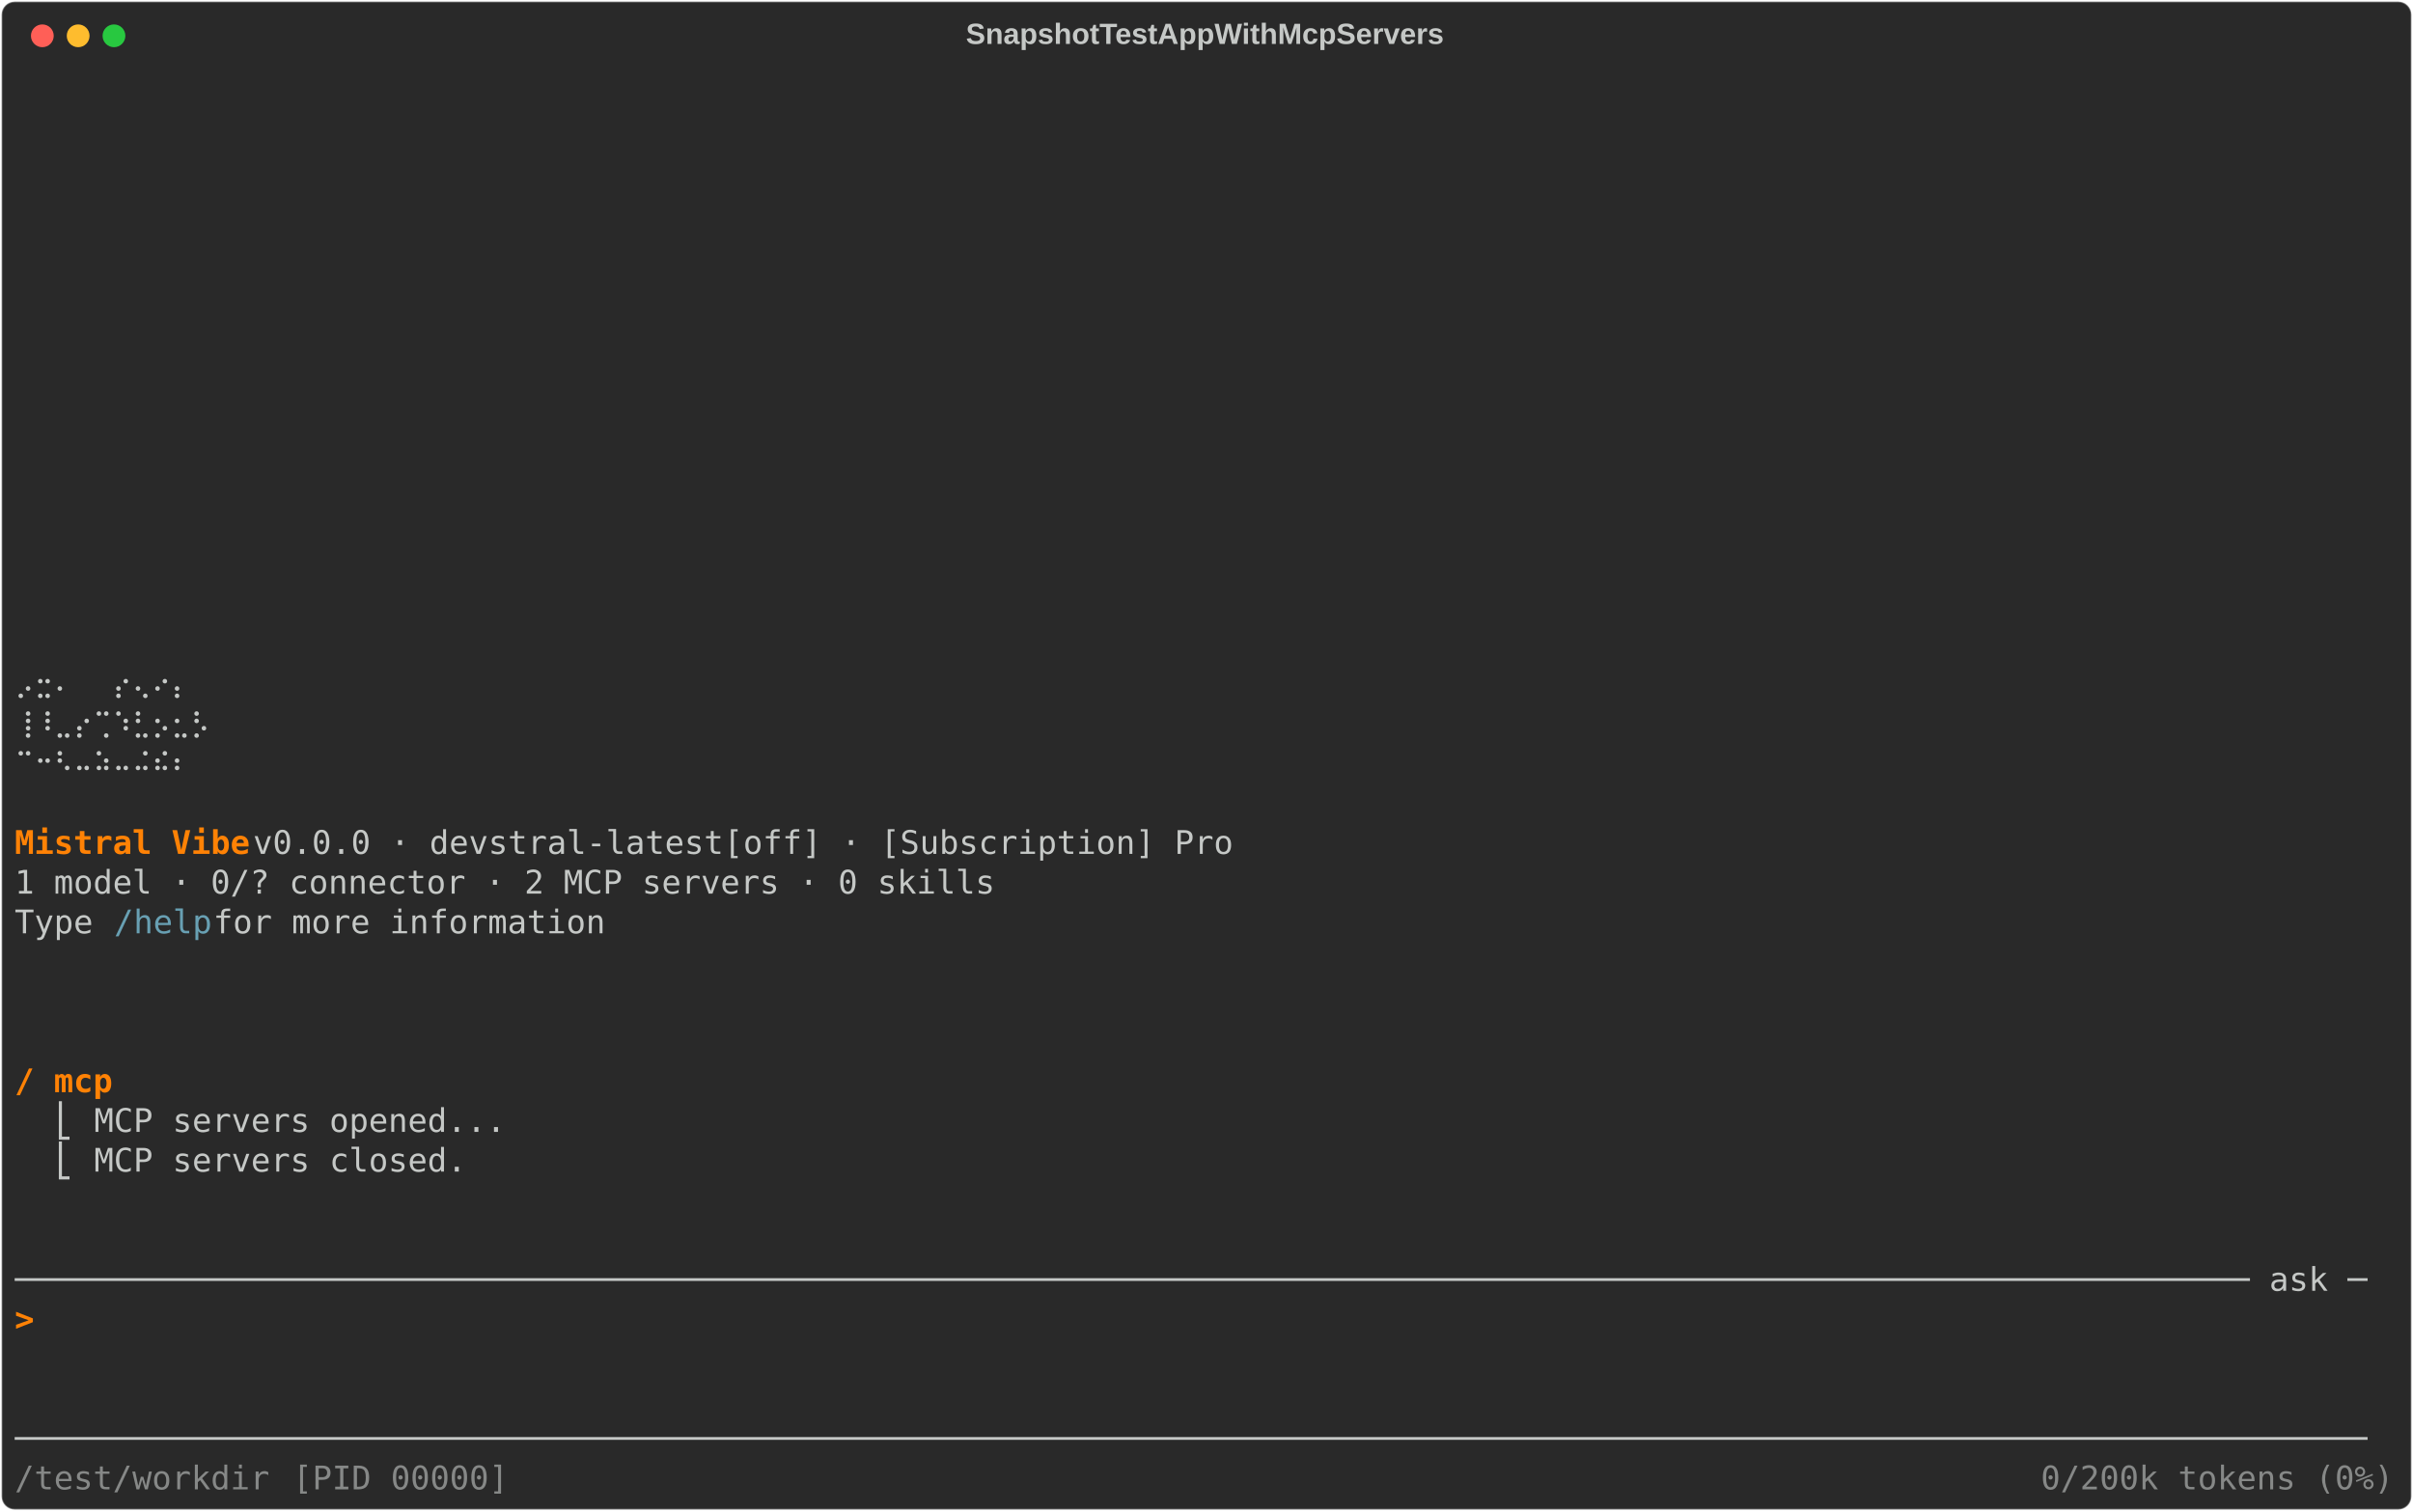
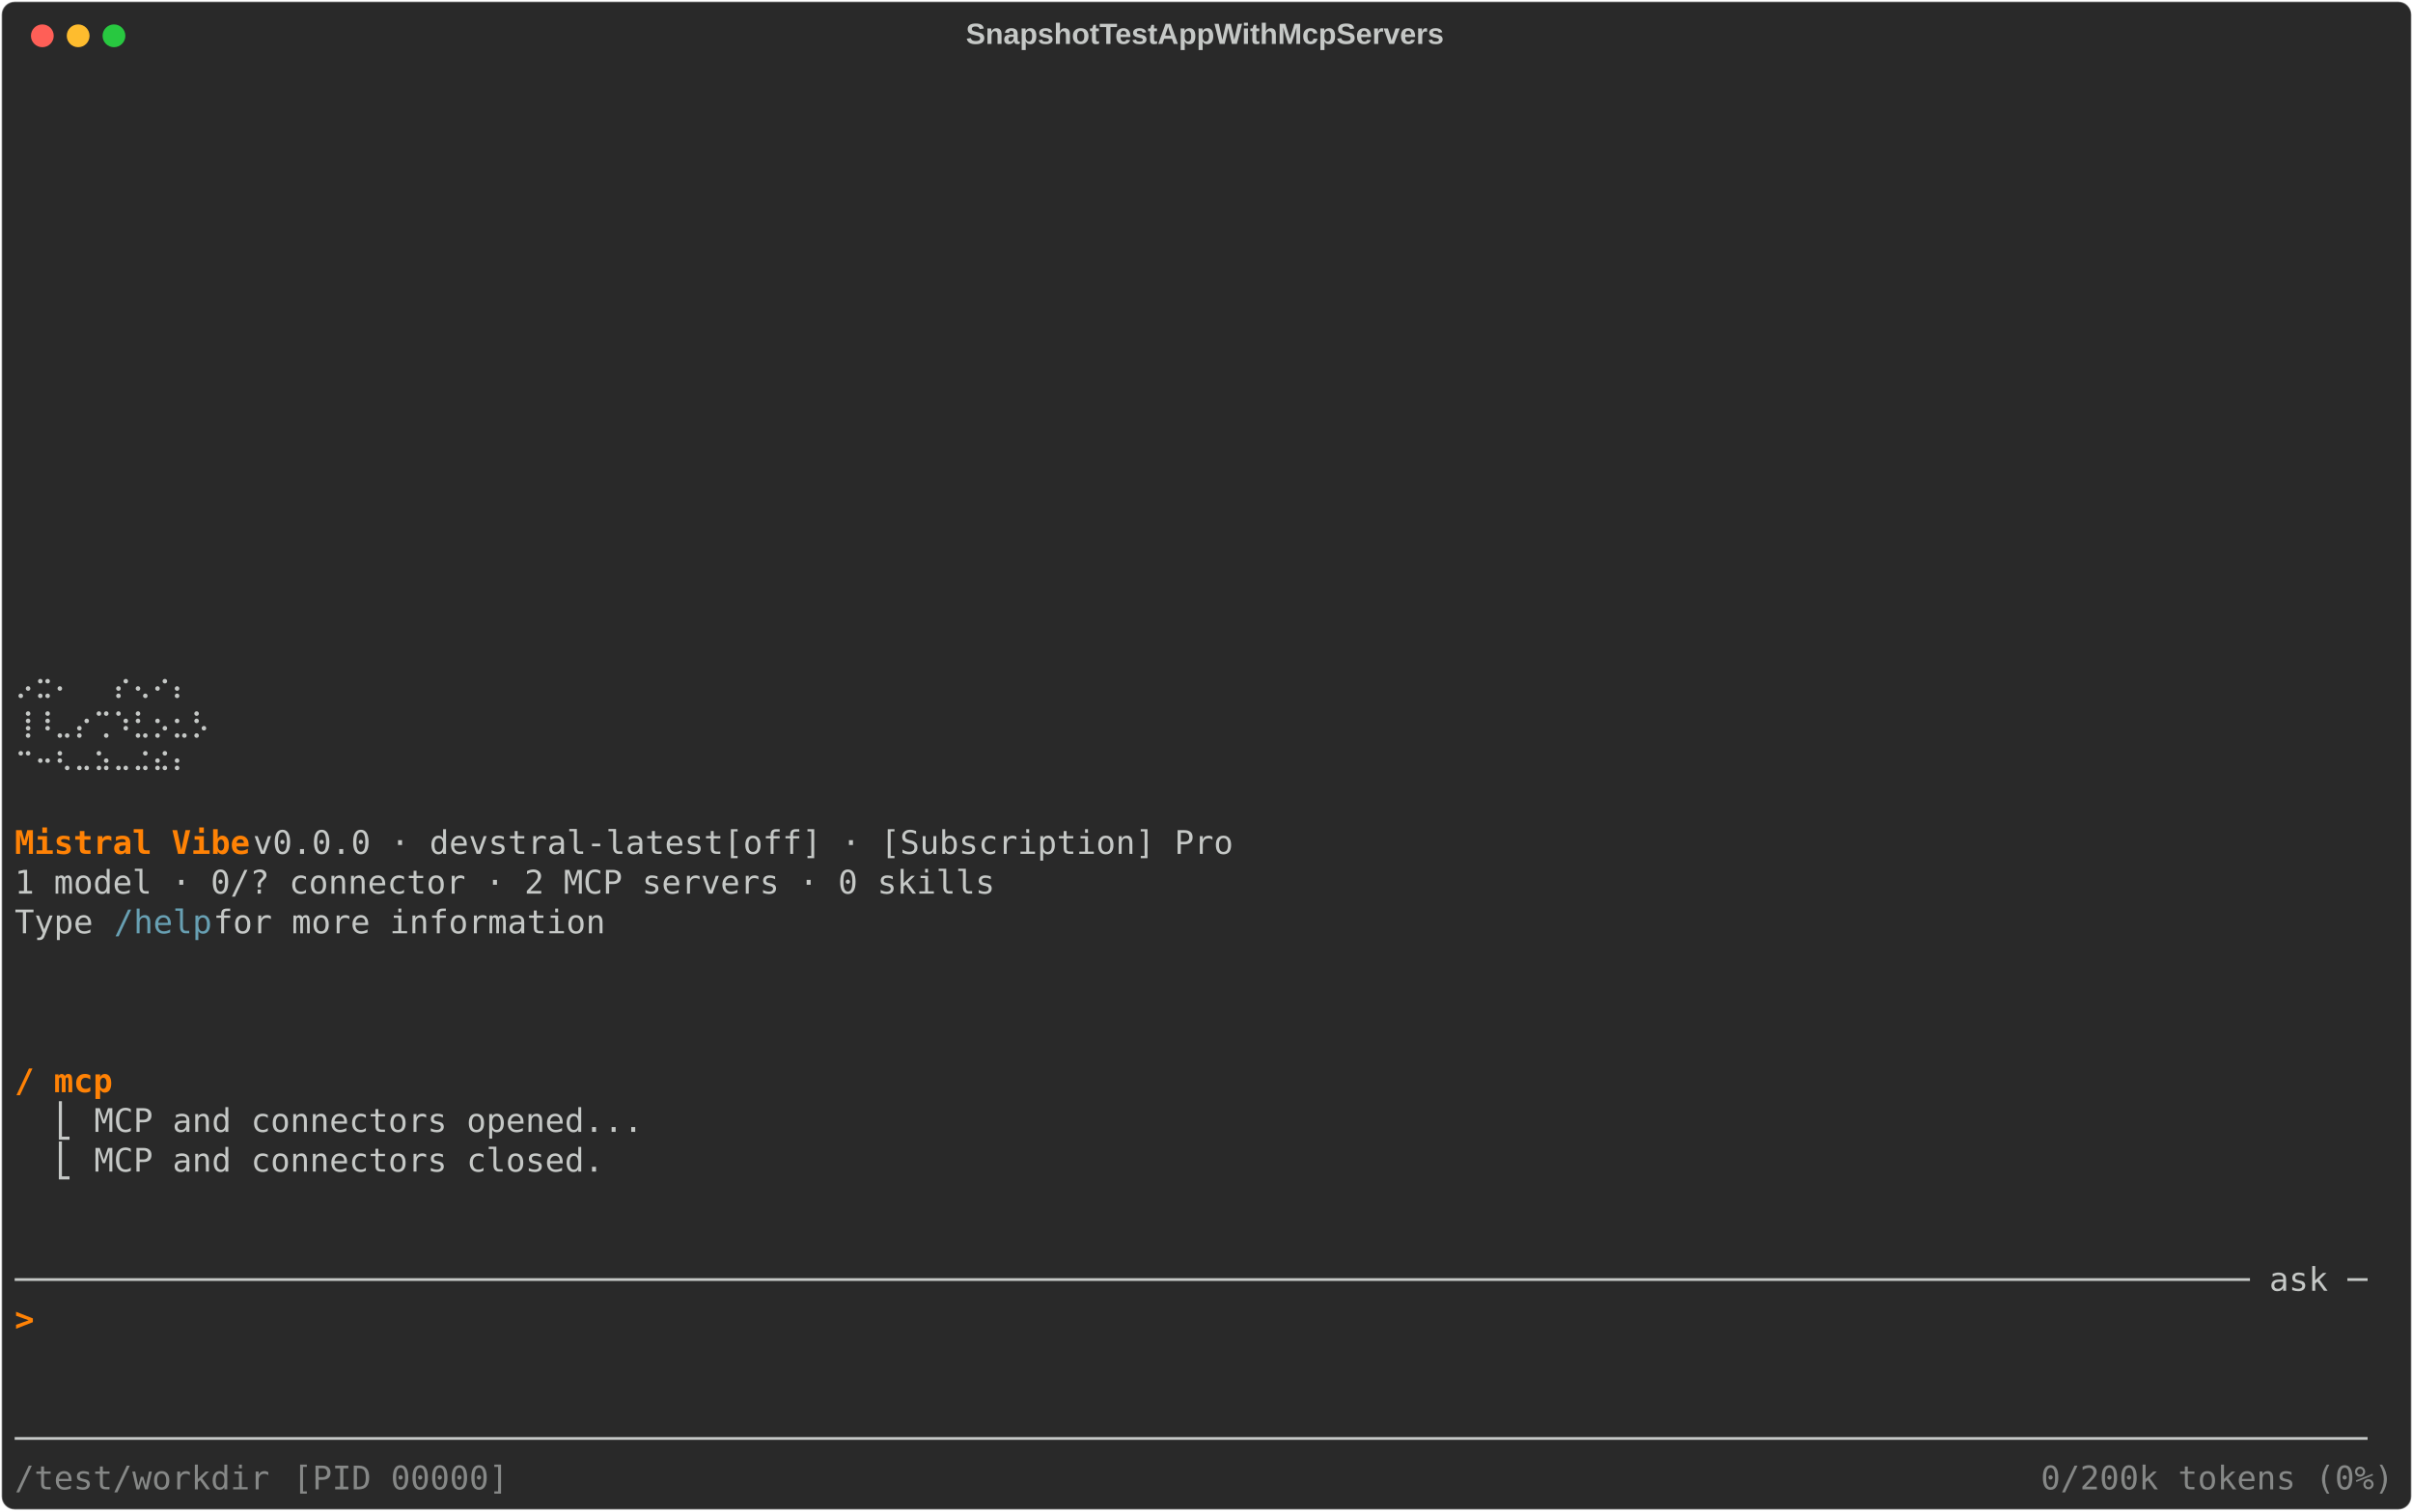
<svg xmlns="http://www.w3.org/2000/svg" class="rich-terminal" viewBox="0 0 1482 928.4">
  <style>

    @font-face {
        font-family: "Fira Code";
        src: local("FiraCode-Regular"),
                url("https://cdnjs.cloudflare.com/ajax/libs/firacode/6.2.0/woff2/FiraCode-Regular.woff2") format("woff2"),
                url("https://cdnjs.cloudflare.com/ajax/libs/firacode/6.2.0/woff/FiraCode-Regular.woff") format("woff");
        font-style: normal;
        font-weight: 400;
    }
    @font-face {
        font-family: "Fira Code";
        src: local("FiraCode-Bold"),
                url("https://cdnjs.cloudflare.com/ajax/libs/firacode/6.2.0/woff2/FiraCode-Bold.woff2") format("woff2"),
                url("https://cdnjs.cloudflare.com/ajax/libs/firacode/6.2.0/woff/FiraCode-Bold.woff") format("woff");
        font-style: bold;
        font-weight: 700;
    }

    .terminal-matrix {
        font-family: Fira Code, monospace;
        font-size: 20px;
        line-height: 24.4px;
        font-variant-east-asian: full-width;
    }

    .terminal-title {
        font-size: 18px;
        font-weight: bold;
        font-family: arial;
    }

    .terminal-r1 { fill: #c5c8c6 }
.terminal-r2 { fill: #ff8205;font-weight: bold }
.terminal-r3 { fill: #68a0b3 }
.terminal-r4 { fill: #868887 }
    </style>
  <defs>
    <clipPath id="terminal-clip-terminal">
      <rect x="0" y="0" width="1463.0" height="877.4" />
    </clipPath>
    <clipPath id="terminal-line-0">
      <rect x="0" y="1.5" width="1464" height="24.65" />
    </clipPath>
    <clipPath id="terminal-line-1">
      <rect x="0" y="25.9" width="1464" height="24.65" />
    </clipPath>
    <clipPath id="terminal-line-2">
      <rect x="0" y="50.3" width="1464" height="24.65" />
    </clipPath>
    <clipPath id="terminal-line-3">
      <rect x="0" y="74.7" width="1464" height="24.65" />
    </clipPath>
    <clipPath id="terminal-line-4">
      <rect x="0" y="99.1" width="1464" height="24.65" />
    </clipPath>
    <clipPath id="terminal-line-5">
      <rect x="0" y="123.5" width="1464" height="24.65" />
    </clipPath>
    <clipPath id="terminal-line-6">
      <rect x="0" y="147.9" width="1464" height="24.65" />
    </clipPath>
    <clipPath id="terminal-line-7">
      <rect x="0" y="172.3" width="1464" height="24.65" />
    </clipPath>
    <clipPath id="terminal-line-8">
      <rect x="0" y="196.7" width="1464" height="24.65" />
    </clipPath>
    <clipPath id="terminal-line-9">
      <rect x="0" y="221.1" width="1464" height="24.65" />
    </clipPath>
    <clipPath id="terminal-line-10">
      <rect x="0" y="245.5" width="1464" height="24.65" />
    </clipPath>
    <clipPath id="terminal-line-11">
      <rect x="0" y="269.9" width="1464" height="24.65" />
    </clipPath>
    <clipPath id="terminal-line-12">
      <rect x="0" y="294.3" width="1464" height="24.65" />
    </clipPath>
    <clipPath id="terminal-line-13">
      <rect x="0" y="318.7" width="1464" height="24.65" />
    </clipPath>
    <clipPath id="terminal-line-14">
      <rect x="0" y="343.1" width="1464" height="24.65" />
    </clipPath>
    <clipPath id="terminal-line-15">
      <rect x="0" y="367.5" width="1464" height="24.65" />
    </clipPath>
    <clipPath id="terminal-line-16">
      <rect x="0" y="391.9" width="1464" height="24.65" />
    </clipPath>
    <clipPath id="terminal-line-17">
      <rect x="0" y="416.3" width="1464" height="24.65" />
    </clipPath>
    <clipPath id="terminal-line-18">
      <rect x="0" y="440.7" width="1464" height="24.65" />
    </clipPath>
    <clipPath id="terminal-line-19">
      <rect x="0" y="465.1" width="1464" height="24.65" />
    </clipPath>
    <clipPath id="terminal-line-20">
      <rect x="0" y="489.5" width="1464" height="24.65" />
    </clipPath>
    <clipPath id="terminal-line-21">
      <rect x="0" y="513.9" width="1464" height="24.65" />
    </clipPath>
    <clipPath id="terminal-line-22">
      <rect x="0" y="538.3" width="1464" height="24.65" />
    </clipPath>
    <clipPath id="terminal-line-23">
      <rect x="0" y="562.7" width="1464" height="24.65" />
    </clipPath>
    <clipPath id="terminal-line-24">
      <rect x="0" y="587.1" width="1464" height="24.65" />
    </clipPath>
    <clipPath id="terminal-line-25">
      <rect x="0" y="611.5" width="1464" height="24.65" />
    </clipPath>
    <clipPath id="terminal-line-26">
      <rect x="0" y="635.9" width="1464" height="24.65" />
    </clipPath>
    <clipPath id="terminal-line-27">
      <rect x="0" y="660.3" width="1464" height="24.65" />
    </clipPath>
    <clipPath id="terminal-line-28">
      <rect x="0" y="684.7" width="1464" height="24.65" />
    </clipPath>
    <clipPath id="terminal-line-29">
      <rect x="0" y="709.1" width="1464" height="24.65" />
    </clipPath>
    <clipPath id="terminal-line-30">
      <rect x="0" y="733.5" width="1464" height="24.65" />
    </clipPath>
    <clipPath id="terminal-line-31">
      <rect x="0" y="757.9" width="1464" height="24.65" />
    </clipPath>
    <clipPath id="terminal-line-32">
      <rect x="0" y="782.3" width="1464" height="24.65" />
    </clipPath>
    <clipPath id="terminal-line-33">
      <rect x="0" y="806.7" width="1464" height="24.65" />
    </clipPath>
    <clipPath id="terminal-line-34">
      <rect x="0" y="831.1" width="1464" height="24.65" />
    </clipPath>
  </defs>
  <rect fill="#292929" stroke="rgba(255,255,255,0.35)" stroke-width="1" x="1" y="1" width="1480" height="926.4" rx="8" />
  <text class="terminal-title" fill="#c5c8c6" text-anchor="middle" x="740" y="27">SnapshotTestAppWithMcpServers</text>
  <g transform="translate(26,22)">
    <circle cx="0" cy="0" r="7" fill="#ff5f57" />
    <circle cx="22" cy="0" r="7" fill="#febc2e" />
    <circle cx="44" cy="0" r="7" fill="#28c840" />
  </g>
  <g transform="translate(9, 41)" clip-path="url(#terminal-clip-terminal)">
    <g class="terminal-matrix">
      <text class="terminal-r1" x="1464" y="20" textLength="12.2" clip-path="url(#terminal-line-0)">
</text>
      <text class="terminal-r1" x="1464" y="44.4" textLength="12.2" clip-path="url(#terminal-line-1)">
</text>
      <text class="terminal-r1" x="1464" y="68.8" textLength="12.2" clip-path="url(#terminal-line-2)">
</text>
      <text class="terminal-r1" x="1464" y="93.2" textLength="12.2" clip-path="url(#terminal-line-3)">
</text>
      <text class="terminal-r1" x="1464" y="117.6" textLength="12.2" clip-path="url(#terminal-line-4)">
</text>
      <text class="terminal-r1" x="1464" y="142" textLength="12.2" clip-path="url(#terminal-line-5)">
</text>
      <text class="terminal-r1" x="1464" y="166.4" textLength="12.2" clip-path="url(#terminal-line-6)">
</text>
      <text class="terminal-r1" x="1464" y="190.8" textLength="12.2" clip-path="url(#terminal-line-7)">
</text>
      <text class="terminal-r1" x="1464" y="215.2" textLength="12.2" clip-path="url(#terminal-line-8)">
</text>
      <text class="terminal-r1" x="1464" y="239.6" textLength="12.2" clip-path="url(#terminal-line-9)">
</text>
      <text class="terminal-r1" x="1464" y="264" textLength="12.2" clip-path="url(#terminal-line-10)">
</text>
      <text class="terminal-r1" x="1464" y="288.4" textLength="12.2" clip-path="url(#terminal-line-11)">
</text>
      <text class="terminal-r1" x="1464" y="312.8" textLength="12.2" clip-path="url(#terminal-line-12)">
</text>
      <text class="terminal-r1" x="1464" y="337.2" textLength="12.2" clip-path="url(#terminal-line-13)">
</text>
      <text class="terminal-r1" x="1464" y="361.6" textLength="12.2" clip-path="url(#terminal-line-14)">
</text>
      <text class="terminal-r1" x="0" y="386" textLength="134.2" clip-path="url(#terminal-line-15)">  ⡠⣒⠄  ⡔⢄⠔⡄</text>
      <text class="terminal-r1" x="1464" y="386" textLength="12.2" clip-path="url(#terminal-line-15)">
</text>
      <text class="terminal-r1" x="0" y="410.4" textLength="134.2" clip-path="url(#terminal-line-16)"> ⢸⠸⣀⡔⢉⠱⣃⡢⣂⡣</text>
      <text class="terminal-r1" x="1464" y="410.4" textLength="12.2" clip-path="url(#terminal-line-16)">
</text>
      <text class="terminal-r1" x="0" y="434.8" textLength="134.2" clip-path="url(#terminal-line-17)">  ⠉⠒⠣⠤⠵⠤⠬⠮⠆</text>
      <text class="terminal-r1" x="1464" y="434.8" textLength="12.2" clip-path="url(#terminal-line-17)">
</text>
      <text class="terminal-r1" x="1464" y="459.2" textLength="12.2" clip-path="url(#terminal-line-18)">
</text>
      <text class="terminal-r2" x="0" y="483.6" textLength="146.4" clip-path="url(#terminal-line-19)">Mistral Vibe</text>
      <text class="terminal-r1" x="146.4" y="483.6" textLength="622.2" clip-path="url(#terminal-line-19)"> v0.0.0 · devstral-latest[off] · [Subscription] Pro</text>
      <text class="terminal-r1" x="1464" y="483.6" textLength="12.2" clip-path="url(#terminal-line-19)">
</text>
      <text class="terminal-r1" x="0" y="508" textLength="610" clip-path="url(#terminal-line-20)">1 model · 0/? connector · 2 MCP servers · 0 skills</text>
      <text class="terminal-r1" x="1464" y="508" textLength="12.2" clip-path="url(#terminal-line-20)">
</text>
      <text class="terminal-r1" x="0" y="532.4" textLength="61" clip-path="url(#terminal-line-21)">Type </text>
      <text class="terminal-r3" x="61" y="532.4" textLength="61" clip-path="url(#terminal-line-21)">/help</text>
      <text class="terminal-r1" x="122" y="532.4" textLength="256.2" clip-path="url(#terminal-line-21)"> for more information</text>
      <text class="terminal-r1" x="1464" y="532.4" textLength="12.2" clip-path="url(#terminal-line-21)">
</text>
      <text class="terminal-r1" x="1464" y="556.8" textLength="12.2" clip-path="url(#terminal-line-22)">
</text>
      <text class="terminal-r1" x="1464" y="581.2" textLength="12.2" clip-path="url(#terminal-line-23)">
</text>
      <text class="terminal-r1" x="1464" y="605.6" textLength="12.2" clip-path="url(#terminal-line-24)">
</text>
      <text class="terminal-r2" x="0" y="630" textLength="61" clip-path="url(#terminal-line-25)">/ mcp</text>
      <text class="terminal-r1" x="1464" y="630" textLength="12.2" clip-path="url(#terminal-line-25)">
</text>
      <text class="terminal-r1" x="24.4" y="654.4" textLength="12.2" clip-path="url(#terminal-line-26)">⎣</text>
-       <text class="terminal-r1" x="48.8" y="654.4" textLength="256.2" clip-path="url(#terminal-line-26)">MCP servers opened...</text>
+       <text class="terminal-r1" x="48.8" y="654.4" textLength="341.6" clip-path="url(#terminal-line-26)">MCP and connectors opened...</text>
      <text class="terminal-r1" x="1464" y="654.4" textLength="12.2" clip-path="url(#terminal-line-26)">
</text>
      <text class="terminal-r1" x="24.4" y="678.8" textLength="12.2" clip-path="url(#terminal-line-27)">⎣</text>
-       <text class="terminal-r1" x="48.8" y="678.8" textLength="231.8" clip-path="url(#terminal-line-27)">MCP servers closed.</text>
+       <text class="terminal-r1" x="48.8" y="678.8" textLength="317.2" clip-path="url(#terminal-line-27)">MCP and connectors closed.</text>
      <text class="terminal-r1" x="1464" y="678.8" textLength="12.2" clip-path="url(#terminal-line-27)">
</text>
      <text class="terminal-r1" x="1464" y="703.2" textLength="12.2" clip-path="url(#terminal-line-28)">
</text>
      <text class="terminal-r1" x="1464" y="727.6" textLength="12.2" clip-path="url(#terminal-line-29)">
</text>
      <text class="terminal-r1" x="0" y="752" textLength="1464" clip-path="url(#terminal-line-30)">────────────────────────────────────────────────────────────────────────────────────────────────────────────────── ask ─</text>
      <text class="terminal-r1" x="1464" y="752" textLength="12.2" clip-path="url(#terminal-line-30)">
</text>
      <text class="terminal-r2" x="0" y="776.4" textLength="12.2" clip-path="url(#terminal-line-31)">&gt;</text>
      <text class="terminal-r1" x="1464" y="776.4" textLength="12.2" clip-path="url(#terminal-line-31)">
</text>
      <text class="terminal-r1" x="1464" y="800.8" textLength="12.2" clip-path="url(#terminal-line-32)">
</text>
      <text class="terminal-r1" x="1464" y="825.2" textLength="12.2" clip-path="url(#terminal-line-33)">
</text>
      <text class="terminal-r1" x="0" y="849.6" textLength="1464" clip-path="url(#terminal-line-34)">────────────────────────────────────────────────────────────────────────────────────────────────────────────────────────</text>
      <text class="terminal-r1" x="1464" y="849.6" textLength="12.2" clip-path="url(#terminal-line-34)">
</text>
      <text class="terminal-r4" x="0" y="874" textLength="158.6" clip-path="url(#terminal-line-35)">/test/workdir</text>
      <text class="terminal-r4" x="170.8" y="874" textLength="134.2" clip-path="url(#terminal-line-35)">[PID 00000]</text>
      <text class="terminal-r4" x="1244.4" y="874" textLength="219.6" clip-path="url(#terminal-line-35)">0/200k tokens (0%)</text>
    </g>
  </g>
</svg>
